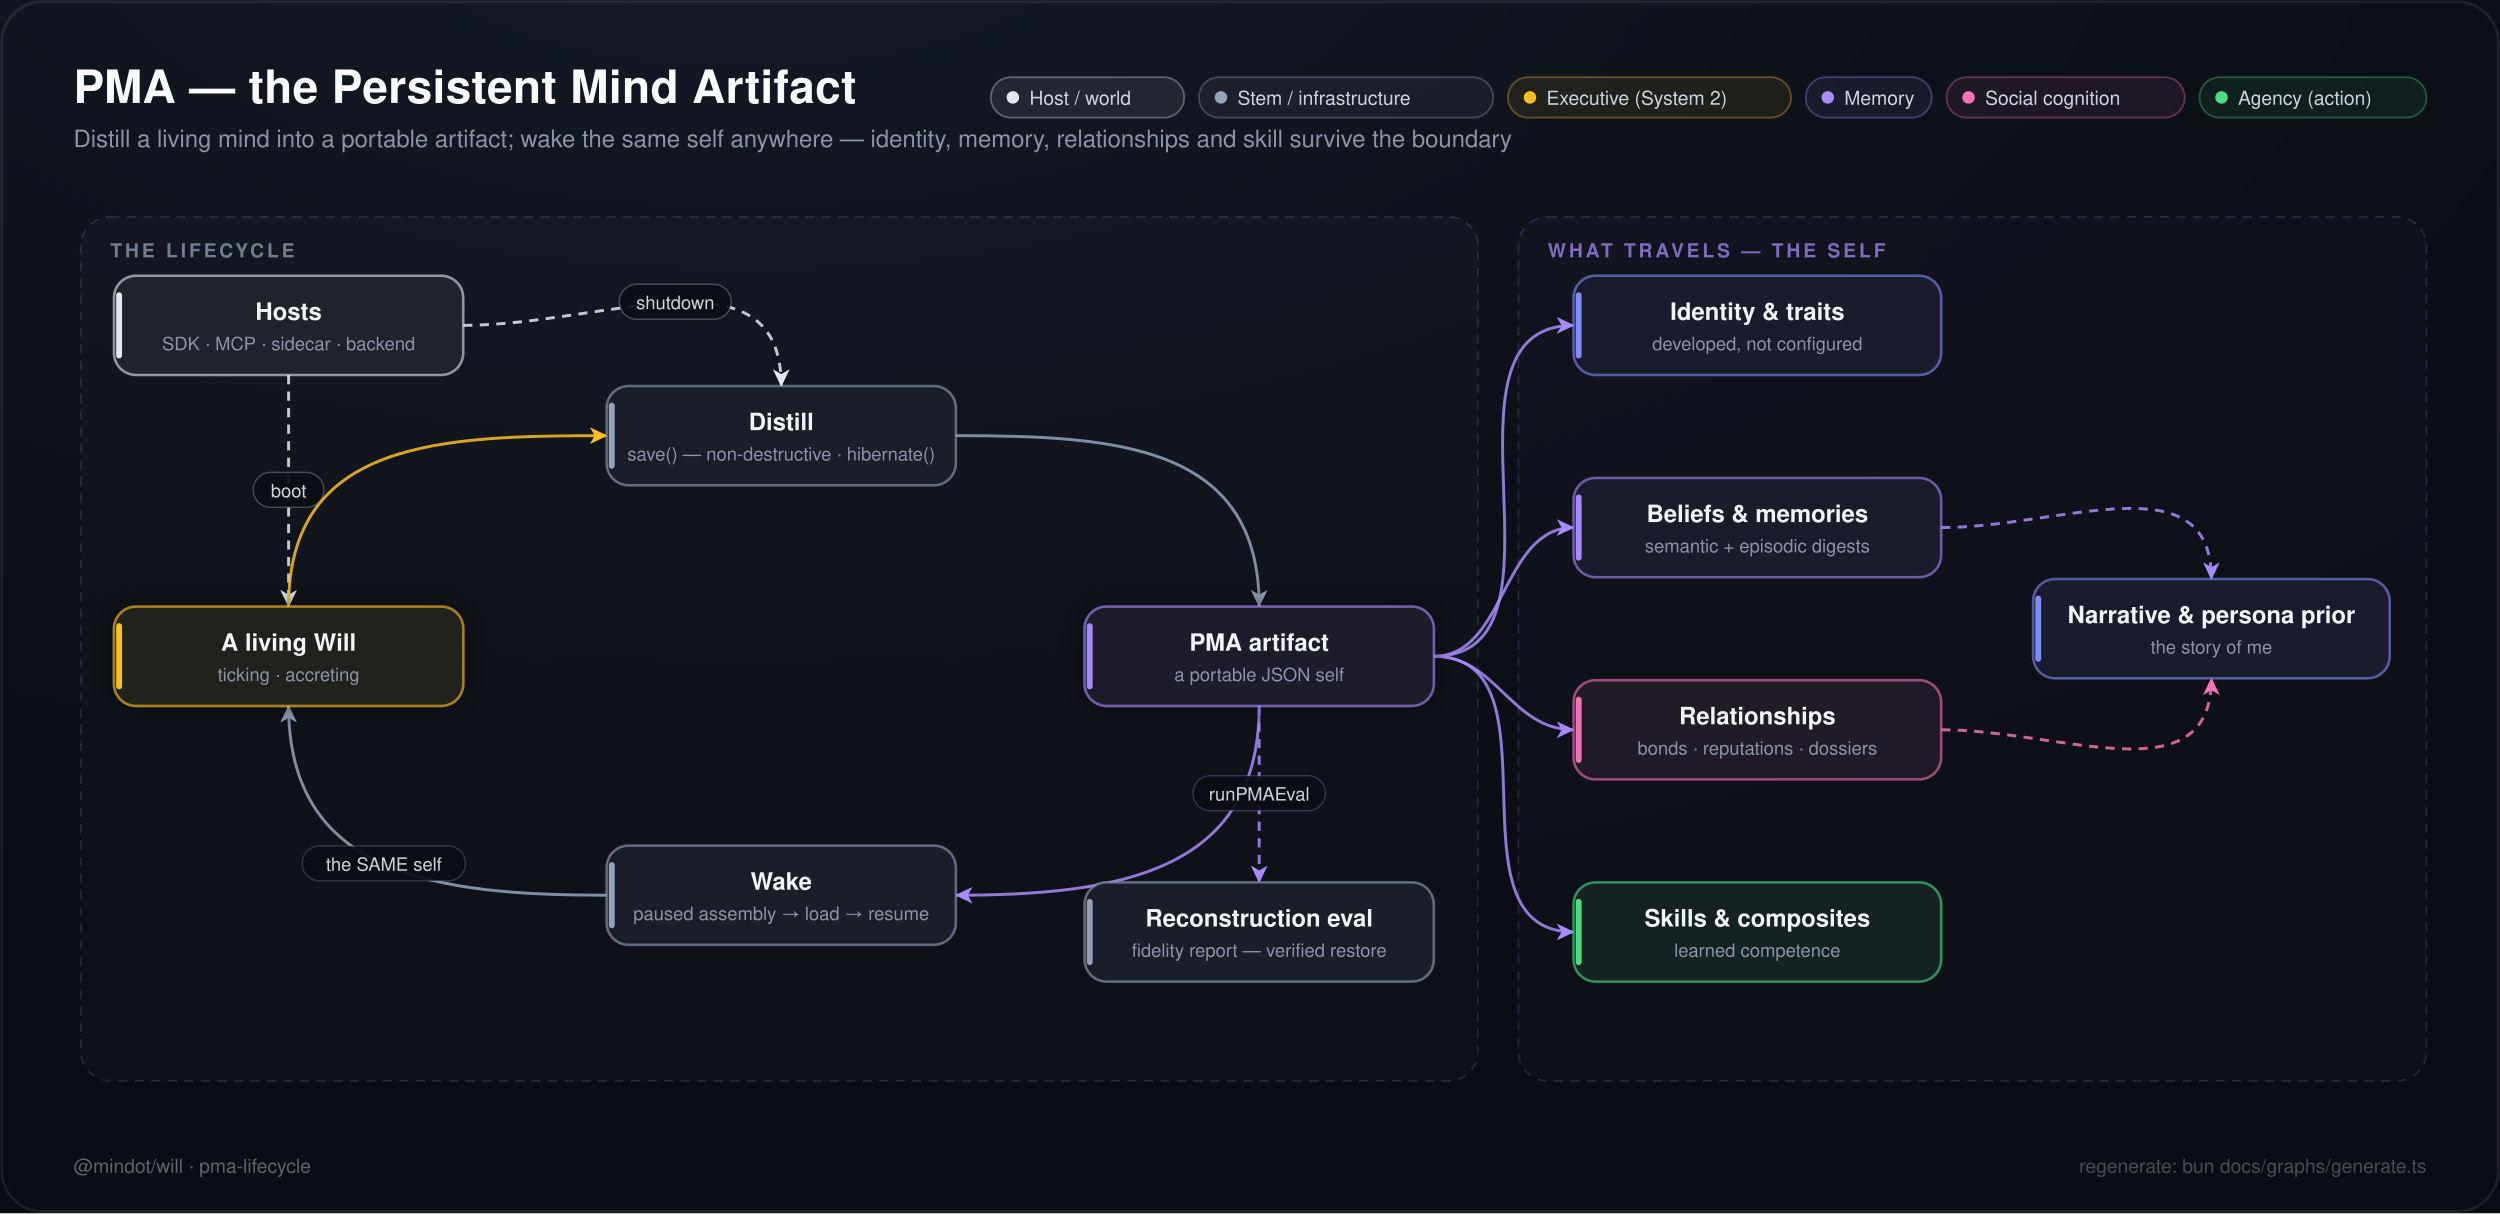
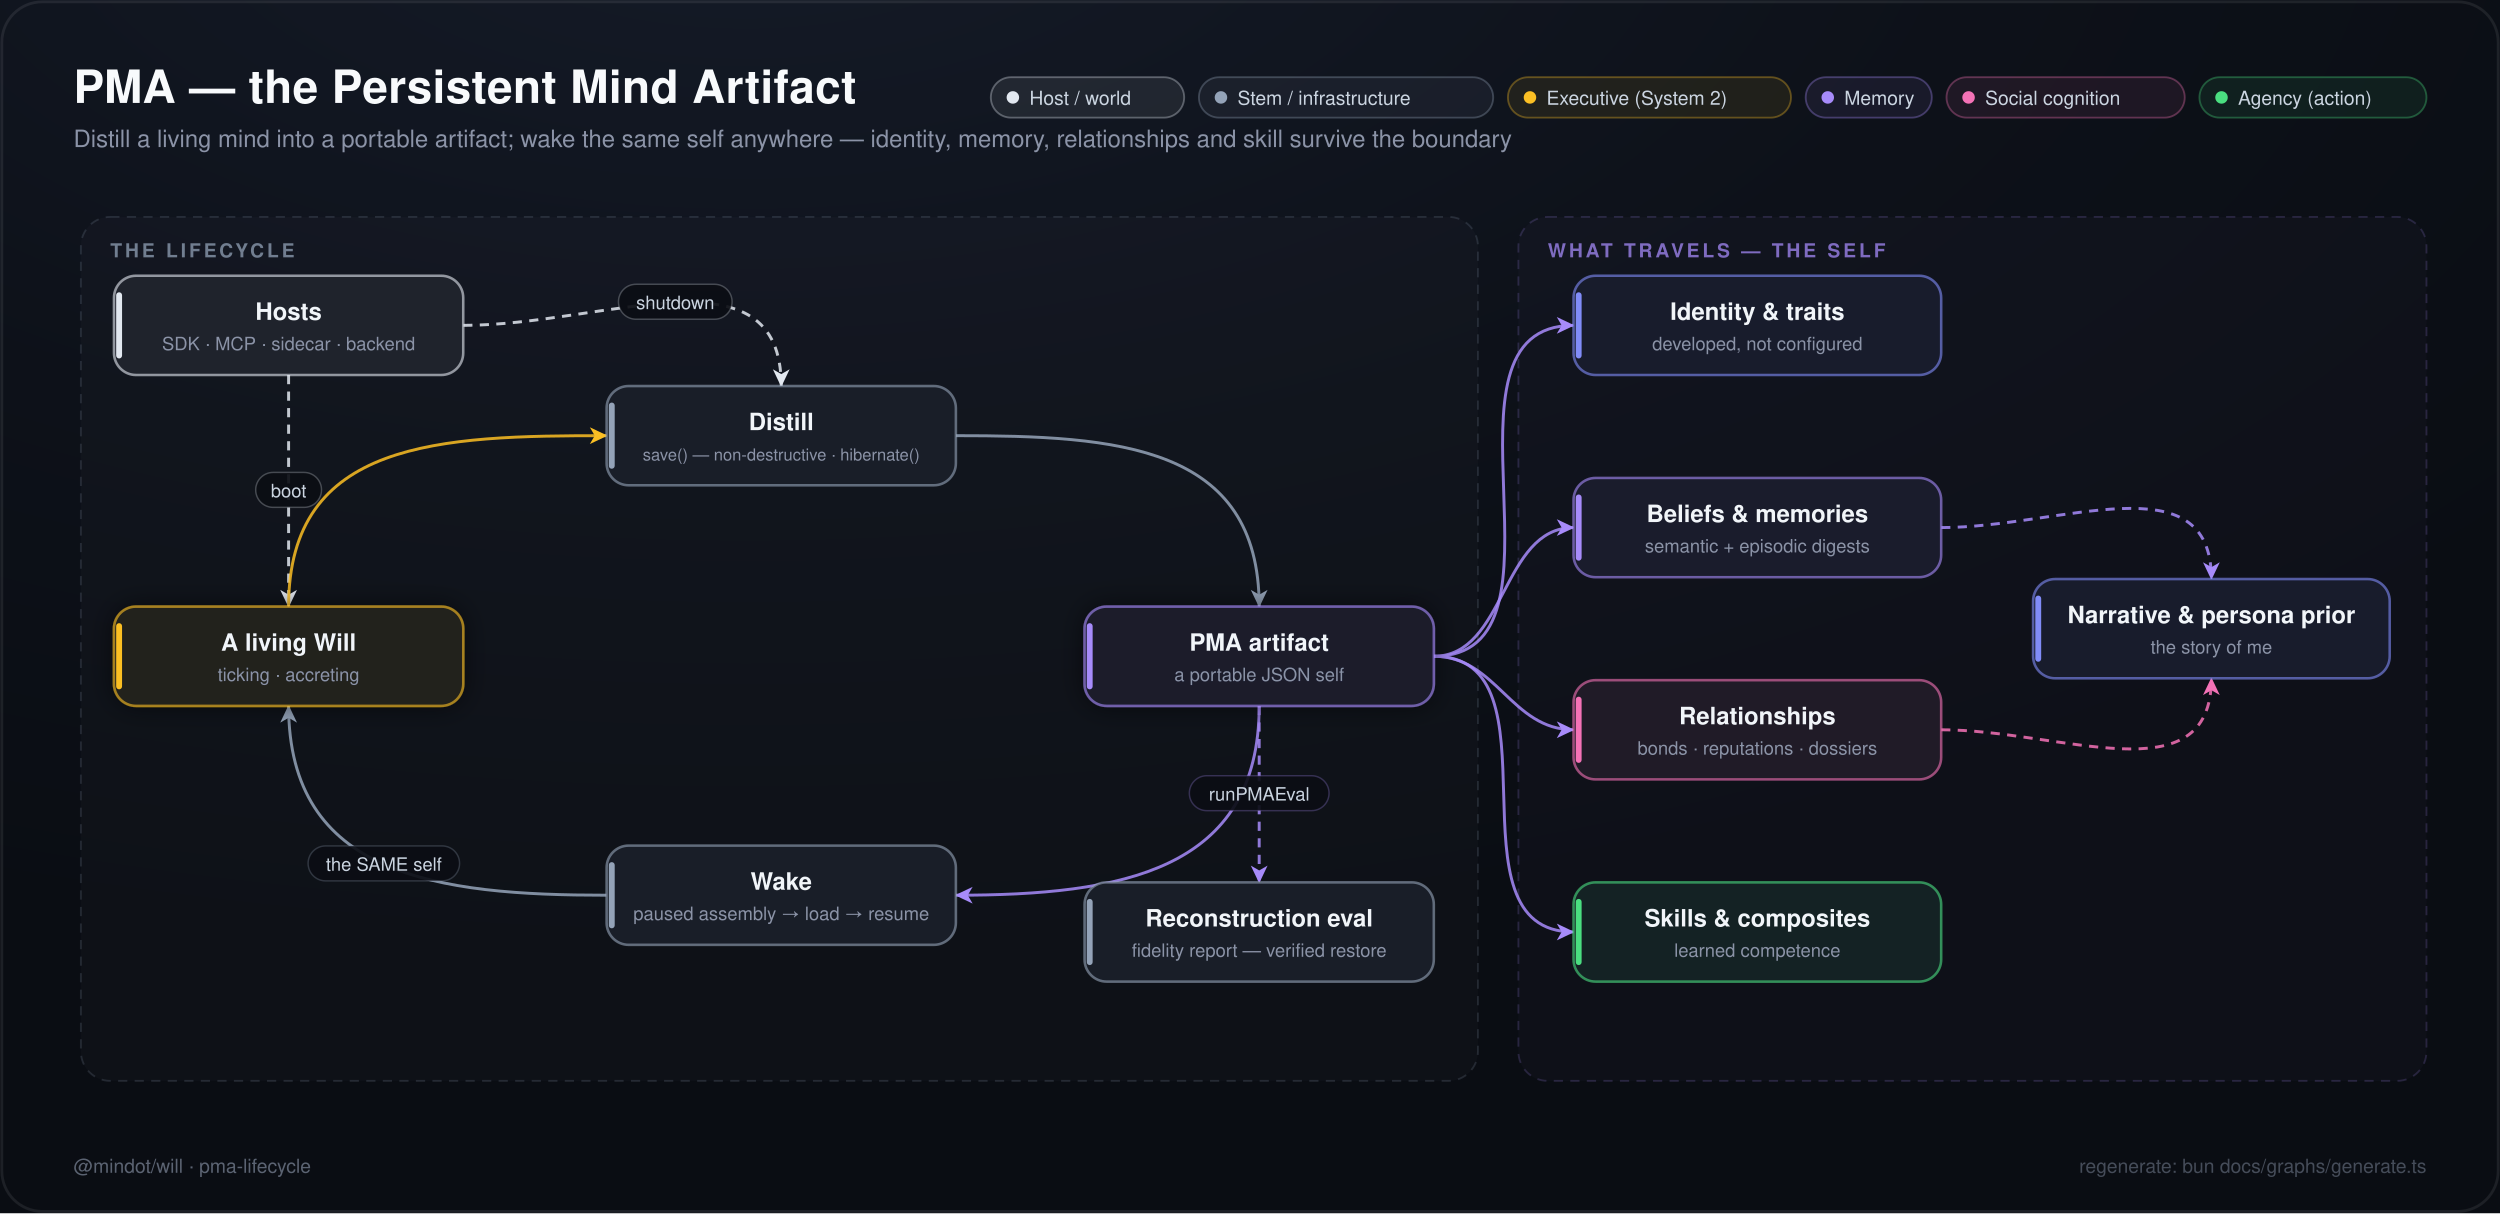
<svg xmlns="http://www.w3.org/2000/svg" width="1360" height="660" viewBox="0 0 1360 660" font-family="ui-sans-serif,-apple-system,'Segoe UI',Helvetica,Arial,sans-serif">
  <defs>
    <radialGradient id="sky" cx="30%" cy="-10%" r="90%">
      <stop offset="0%" stop-color="#151b28" />
      <stop offset="55%" stop-color="#0d1119" />
      <stop offset="100%" stop-color="#0a0d13" />
    </radialGradient>
    <filter id="glow" x="-60%" y="-60%" width="220%" height="220%">
      <feDropShadow dx="0" dy="0" stdDeviation="7" flood-opacity="0.55" />
    </filter>
    <marker id="arr-e2e8f0" viewBox="0 0 10 10" refX="8.4" refY="5" markerWidth="7.5" markerHeight="7.5" orient="auto-start-reverse">
      <path d="M 0.8 1.2 L 8.8 5 L 0.8 8.8 L 3 5 Z" fill="#e2e8f0" />
    </marker>
    <marker id="arr-fbbf24" viewBox="0 0 10 10" refX="8.4" refY="5" markerWidth="7.5" markerHeight="7.5" orient="auto-start-reverse">
      <path d="M 0.8 1.2 L 8.8 5 L 0.8 8.8 L 3 5 Z" fill="#fbbf24" />
    </marker>
    <marker id="arr-94a3b8" viewBox="0 0 10 10" refX="8.4" refY="5" markerWidth="7.5" markerHeight="7.5" orient="auto-start-reverse">
      <path d="M 0.8 1.2 L 8.8 5 L 0.8 8.8 L 3 5 Z" fill="#94a3b8" />
    </marker>
    <marker id="arr-a78bfa" viewBox="0 0 10 10" refX="8.4" refY="5" markerWidth="7.5" markerHeight="7.5" orient="auto-start-reverse">
      <path d="M 0.8 1.2 L 8.8 5 L 0.8 8.8 L 3 5 Z" fill="#a78bfa" />
    </marker>
    <marker id="arr-f472b6" viewBox="0 0 10 10" refX="8.4" refY="5" markerWidth="7.5" markerHeight="7.5" orient="auto-start-reverse">
      <path d="M 0.8 1.2 L 8.8 5 L 0.8 8.8 L 3 5 Z" fill="#f472b6" />
    </marker>
  </defs>
  <rect width="1360" height="660" fill="url(#sky)" />
  <rect x="1" y="1" width="1358" height="658" rx="22" fill="none" stroke="#ffffff14" stroke-width="1.5" />
  <text x="40" y="56" font-size="25" font-weight="700" fill="#f8fafc" letter-spacing="0.2">PMA — the Persistent Mind Artifact</text>
  <text x="40" y="80" font-size="13" fill="#8b93a7">Distill a living mind into a portable artifact; wake the same self anywhere — identity, memory, relationships and skill survive the boundary</text>
  <rect x="1196.5" y="42" width="123.5" height="22" rx="11" fill="#4ade8014" stroke="#4ade8055" stroke-width="1" />
  <circle cx="1208.5" cy="53" r="3.4" fill="#4ade80" />
  <text x="1217.5" y="57" font-size="10.5" fill="#cbd5e1">Agency (action)</text>
  <rect x="1058.9" y="42" width="129.6" height="22" rx="11" fill="#f472b614" stroke="#f472b655" stroke-width="1" />
  <circle cx="1070.9" cy="53" r="3.4" fill="#f472b6" />
  <text x="1079.9" y="57" font-size="10.5" fill="#cbd5e1">Social cognition</text>
  <rect x="982.3" y="42" width="68.6" height="22" rx="11" fill="#a78bfa14" stroke="#a78bfa55" stroke-width="1" />
  <circle cx="994.3" cy="53" r="3.4" fill="#a78bfa" />
  <text x="1003.3" y="57" font-size="10.5" fill="#cbd5e1">Memory</text>
  <rect x="820.3" y="42" width="154" height="22" rx="11" fill="#fbbf2414" stroke="#fbbf2455" stroke-width="1" />
  <circle cx="832.3" cy="53" r="3.4" fill="#fbbf24" />
  <text x="841.3" y="57" font-size="10.5" fill="#cbd5e1">Executive (System 2)</text>
  <rect x="652.2" y="42" width="160.1" height="22" rx="11" fill="#94a3b814" stroke="#94a3b855" stroke-width="1" />
  <circle cx="664.2" cy="53" r="3.4" fill="#94a3b8" />
  <text x="673.2" y="57" font-size="10.5" fill="#cbd5e1">Stem / infrastructure</text>
  <rect x="539" y="42" width="105.2" height="22" rx="11" fill="#e2e8f014" stroke="#e2e8f055" stroke-width="1" />
  <circle cx="551" cy="53" r="3.4" fill="#e2e8f0" />
  <text x="560" y="57" font-size="10.5" fill="#cbd5e1">Host / world</text>
  <rect x="44" y="118" width="760" height="470" rx="16" fill="#94a3b807" stroke="#94a3b82e" stroke-width="1" stroke-dasharray="5 4" />
  <text x="60" y="140" font-size="10.5" font-weight="700" letter-spacing="1.6" fill="#94a3b8bb">THE LIFECYCLE</text>
  <rect x="826" y="118" width="494" height="470" rx="16" fill="#a78bfa07" stroke="#a78bfa2e" stroke-width="1" stroke-dasharray="5 4" />
  <text x="842" y="140" font-size="10.5" font-weight="700" letter-spacing="1.6" fill="#a78bfabb">WHAT TRAVELS — THE SELF</text>
  <path d="M 252 177 C 328.925 177, 425 133.075, 425 210" fill="none" stroke="#e2e8f0" stroke-width="1.6" stroke-opacity="0.85" stroke-dasharray="5 4" marker-end="url(#arr-e2e8f0)" />
-   <rect x="336.947" y="154.653" width="60.8" height="19" rx="9.5" fill="#0b0e14" fill-opacity="0.92" stroke="#e2e8f044" stroke-width="0.8" />
+   <rect x="336.447" y="154.653" width="61.8" height="19" rx="9.5" fill="#0b0e14" fill-opacity="0.92" stroke="#e2e8f044" stroke-width="0.8" />
  <text x="367.347" y="168.153" font-size="10" fill="#cbd5e1" text-anchor="middle">shutdown</text>
  <path d="M 157 204 C 157 251.88, 157 282.12, 157 330" fill="none" stroke="#e2e8f0" stroke-width="1.6" stroke-opacity="0.85" stroke-dasharray="5 4" marker-end="url(#arr-e2e8f0)" />
-   <rect x="137.8" y="257" width="38.4" height="19" rx="9.5" fill="#0b0e14" fill-opacity="0.92" stroke="#e2e8f044" stroke-width="0.8" />
+   <rect x="139.1" y="257" width="35.8" height="19" rx="9.5" fill="#0b0e14" fill-opacity="0.92" stroke="#e2e8f044" stroke-width="0.8" />
  <text x="157" y="270.5" font-size="10" fill="#cbd5e1" text-anchor="middle">boot</text>
  <path d="M 157 330 C 157 239.363, 239.363 237, 330 237" fill="none" stroke="#fbbf24" stroke-width="1.6" stroke-opacity="0.85" marker-end="url(#arr-fbbf24)" />
  <path d="M 520 237 C 607.974 237, 685 242.026, 685 330" fill="none" stroke="#94a3b8" stroke-width="1.6" stroke-opacity="0.85" marker-end="url(#arr-94a3b8)" />
  <path d="M 685 384 C 685 473.914, 609.914 487, 520 487" fill="none" stroke="#a78bfa" stroke-width="1.6" stroke-opacity="0.85" marker-end="url(#arr-a78bfa)" />
  <path d="M 330 487 C 237.491 487, 157 476.509, 157 384" fill="none" stroke="#94a3b8" stroke-width="1.6" stroke-opacity="0.85" marker-end="url(#arr-94a3b8)" />
-   <rect x="164.409" y="460.191" width="88.8" height="19" rx="9.5" fill="#0b0e14" fill-opacity="0.92" stroke="#94a3b844" stroke-width="0.8" />
+   <rect x="167.609" y="460.191" width="82.4" height="19" rx="9.5" fill="#0b0e14" fill-opacity="0.92" stroke="#94a3b844" stroke-width="0.8" />
  <text x="208.809" y="473.691" font-size="10" fill="#cbd5e1" text-anchor="middle">the SAME self</text>
  <path d="M 685 384 C 685 424.48, 685 439.52, 685 480" fill="none" stroke="#a78bfa" stroke-width="1.6" stroke-opacity="0.85" stroke-dasharray="5 4" marker-end="url(#arr-a78bfa)" />
-   <rect x="649" y="422" width="72" height="19" rx="9.5" fill="#0b0e14" fill-opacity="0.92" stroke="#a78bfa44" stroke-width="0.8" />
+   <rect x="647" y="422" width="76" height="19" rx="9.5" fill="#0b0e14" fill-opacity="0.92" stroke="#a78bfa44" stroke-width="0.8" />
  <text x="685" y="435.5" font-size="10" fill="#cbd5e1" text-anchor="middle">runPMAEval</text>
  <path d="M 780 357 C 862.247 357, 773.753 177, 856 177" fill="none" stroke="#a78bfa" stroke-width="1.6" stroke-opacity="0.85" marker-end="url(#arr-a78bfa)" />
  <path d="M 780 357 C 819.263 357, 816.737 287, 856 287" fill="none" stroke="#a78bfa" stroke-width="1.6" stroke-opacity="0.85" marker-end="url(#arr-a78bfa)" />
  <path d="M 780 357 C 814 357, 822 397, 856 397" fill="none" stroke="#a78bfa" stroke-width="1.6" stroke-opacity="0.85" marker-end="url(#arr-a78bfa)" />
  <path d="M 780 357 C 851.899 357, 784.101 507, 856 507" fill="none" stroke="#a78bfa" stroke-width="1.6" stroke-opacity="0.85" marker-end="url(#arr-a78bfa)" />
  <path d="M 1056 287 C 1120.864 287, 1203 250.136, 1203 315" fill="none" stroke="#a78bfa" stroke-width="1.6" stroke-opacity="0.85" stroke-dasharray="5 4" marker-end="url(#arr-a78bfa)" />
  <path d="M 1056 397 C 1120.864 397, 1203 433.864, 1203 369" fill="none" stroke="#f472b6" stroke-width="1.6" stroke-opacity="0.85" stroke-dasharray="5 4" marker-end="url(#arr-f472b6)" />
  <g>
    <rect x="62" y="150" width="190" height="54" rx="12" fill="#10141d" stroke="#e2e8f099" stroke-width="1.4" />
    <rect x="62" y="150" width="190" height="54" rx="12" fill="#e2e8f012" />
    <rect x="63.2" y="159" width="3.2" height="36" rx="1.6" fill="#e2e8f0" />
    <text x="157" y="174" font-size="13" font-weight="600" fill="#f1f5f9" text-anchor="middle">Hosts</text>
    <text x="157" y="190.5" font-size="10" fill="#8b93a7" text-anchor="middle">SDK · MCP · sidecar · backend</text>
  </g>
  <g filter="url(#glow)" color="#fbbf24">
    <rect x="62" y="330" width="190" height="54" rx="12" fill="#10141d" stroke="#fbbf2499" stroke-width="1.4" />
    <rect x="62" y="330" width="190" height="54" rx="12" fill="#fbbf2412" />
    <rect x="63.2" y="339" width="3.2" height="36" rx="1.6" fill="#fbbf24" />
    <text x="157" y="354" font-size="13" font-weight="600" fill="#f1f5f9" text-anchor="middle">A living Will</text>
    <text x="157" y="370.5" font-size="10" fill="#8b93a7" text-anchor="middle">ticking · accreting</text>
  </g>
  <g>
    <rect x="330" y="210" width="190" height="54" rx="12" fill="#10141d" stroke="#94a3b899" stroke-width="1.4" />
    <rect x="330" y="210" width="190" height="54" rx="12" fill="#94a3b812" />
    <rect x="331.2" y="219" width="3.2" height="36" rx="1.6" fill="#94a3b8" />
    <text x="425" y="234" font-size="13" font-weight="600" fill="#f1f5f9" text-anchor="middle">Distill</text>
-     <text x="425" y="250.5" font-size="10" fill="#8b93a7" text-anchor="middle">save() — non-destructive · hibernate()</text>
+     <text x="425" y="250.5" font-size="9" fill="#8b93a7" text-anchor="middle">save() — non-destructive · hibernate()</text>
  </g>
  <g filter="url(#glow)" color="#a78bfa">
    <rect x="590" y="330" width="190" height="54" rx="12" fill="#10141d" stroke="#a78bfa99" stroke-width="1.4" />
    <rect x="590" y="330" width="190" height="54" rx="12" fill="#a78bfa12" />
    <rect x="591.2" y="339" width="3.2" height="36" rx="1.6" fill="#a78bfa" />
    <text x="685" y="354" font-size="13" font-weight="600" fill="#f1f5f9" text-anchor="middle">PMA artifact</text>
    <text x="685" y="370.5" font-size="10" fill="#8b93a7" text-anchor="middle">a portable JSON self</text>
  </g>
  <g>
    <rect x="330" y="460" width="190" height="54" rx="12" fill="#10141d" stroke="#94a3b899" stroke-width="1.4" />
    <rect x="330" y="460" width="190" height="54" rx="12" fill="#94a3b812" />
    <rect x="331.2" y="469" width="3.2" height="36" rx="1.6" fill="#94a3b8" />
    <text x="425" y="484" font-size="13" font-weight="600" fill="#f1f5f9" text-anchor="middle">Wake</text>
    <text x="425" y="500.5" font-size="10" fill="#8b93a7" text-anchor="middle">paused assembly → load → resume</text>
  </g>
  <g>
    <rect x="590" y="480" width="190" height="54" rx="12" fill="#10141d" stroke="#94a3b899" stroke-width="1.4" />
    <rect x="590" y="480" width="190" height="54" rx="12" fill="#94a3b812" />
    <rect x="591.2" y="489" width="3.2" height="36" rx="1.6" fill="#94a3b8" />
    <text x="685" y="504" font-size="13" font-weight="600" fill="#f1f5f9" text-anchor="middle">Reconstruction eval</text>
    <text x="685" y="520.5" font-size="10" fill="#8b93a7" text-anchor="middle">fidelity report — verified restore</text>
  </g>
  <g>
    <rect x="856" y="150" width="200" height="54" rx="12" fill="#10141d" stroke="#818cf899" stroke-width="1.4" />
    <rect x="856" y="150" width="200" height="54" rx="12" fill="#818cf812" />
    <rect x="857.2" y="159" width="3.2" height="36" rx="1.6" fill="#818cf8" />
    <text x="956" y="174" font-size="13" font-weight="600" fill="#f1f5f9" text-anchor="middle">Identity &amp; traits</text>
    <text x="956" y="190.5" font-size="10" fill="#8b93a7" text-anchor="middle">developed, not configured</text>
  </g>
  <g>
    <rect x="856" y="260" width="200" height="54" rx="12" fill="#10141d" stroke="#a78bfa99" stroke-width="1.4" />
    <rect x="856" y="260" width="200" height="54" rx="12" fill="#a78bfa12" />
    <rect x="857.2" y="269" width="3.2" height="36" rx="1.6" fill="#a78bfa" />
    <text x="956" y="284" font-size="13" font-weight="600" fill="#f1f5f9" text-anchor="middle">Beliefs &amp; memories</text>
    <text x="956" y="300.5" font-size="10" fill="#8b93a7" text-anchor="middle">semantic + episodic digests</text>
  </g>
  <g>
    <rect x="856" y="370" width="200" height="54" rx="12" fill="#10141d" stroke="#f472b699" stroke-width="1.4" />
    <rect x="856" y="370" width="200" height="54" rx="12" fill="#f472b612" />
    <rect x="857.2" y="379" width="3.2" height="36" rx="1.6" fill="#f472b6" />
    <text x="956" y="394" font-size="13" font-weight="600" fill="#f1f5f9" text-anchor="middle">Relationships</text>
    <text x="956" y="410.5" font-size="10" fill="#8b93a7" text-anchor="middle">bonds · reputations · dossiers</text>
  </g>
  <g>
    <rect x="856" y="480" width="200" height="54" rx="12" fill="#10141d" stroke="#4ade8099" stroke-width="1.4" />
    <rect x="856" y="480" width="200" height="54" rx="12" fill="#4ade8012" />
    <rect x="857.2" y="489" width="3.2" height="36" rx="1.6" fill="#4ade80" />
    <text x="956" y="504" font-size="13" font-weight="600" fill="#f1f5f9" text-anchor="middle">Skills &amp; composites</text>
    <text x="956" y="520.5" font-size="10" fill="#8b93a7" text-anchor="middle">learned competence</text>
  </g>
  <g>
    <rect x="1106" y="315" width="194" height="54" rx="12" fill="#10141d" stroke="#818cf899" stroke-width="1.4" />
    <rect x="1106" y="315" width="194" height="54" rx="12" fill="#818cf812" />
    <rect x="1107.2" y="324" width="3.2" height="36" rx="1.6" fill="#818cf8" />
    <text x="1203" y="339" font-size="13" font-weight="600" fill="#f1f5f9" text-anchor="middle">Narrative &amp; persona prior</text>
    <text x="1203" y="355.5" font-size="10" fill="#8b93a7" text-anchor="middle">the story of me</text>
  </g>
  <text x="40" y="638" font-size="10.5" fill="#5b6372">@mindot/will · pma-lifecycle</text>
  <text x="1320" y="638" font-size="10.5" fill="#454c59" text-anchor="end">regenerate: bun docs/graphs/generate.ts</text>
</svg>
